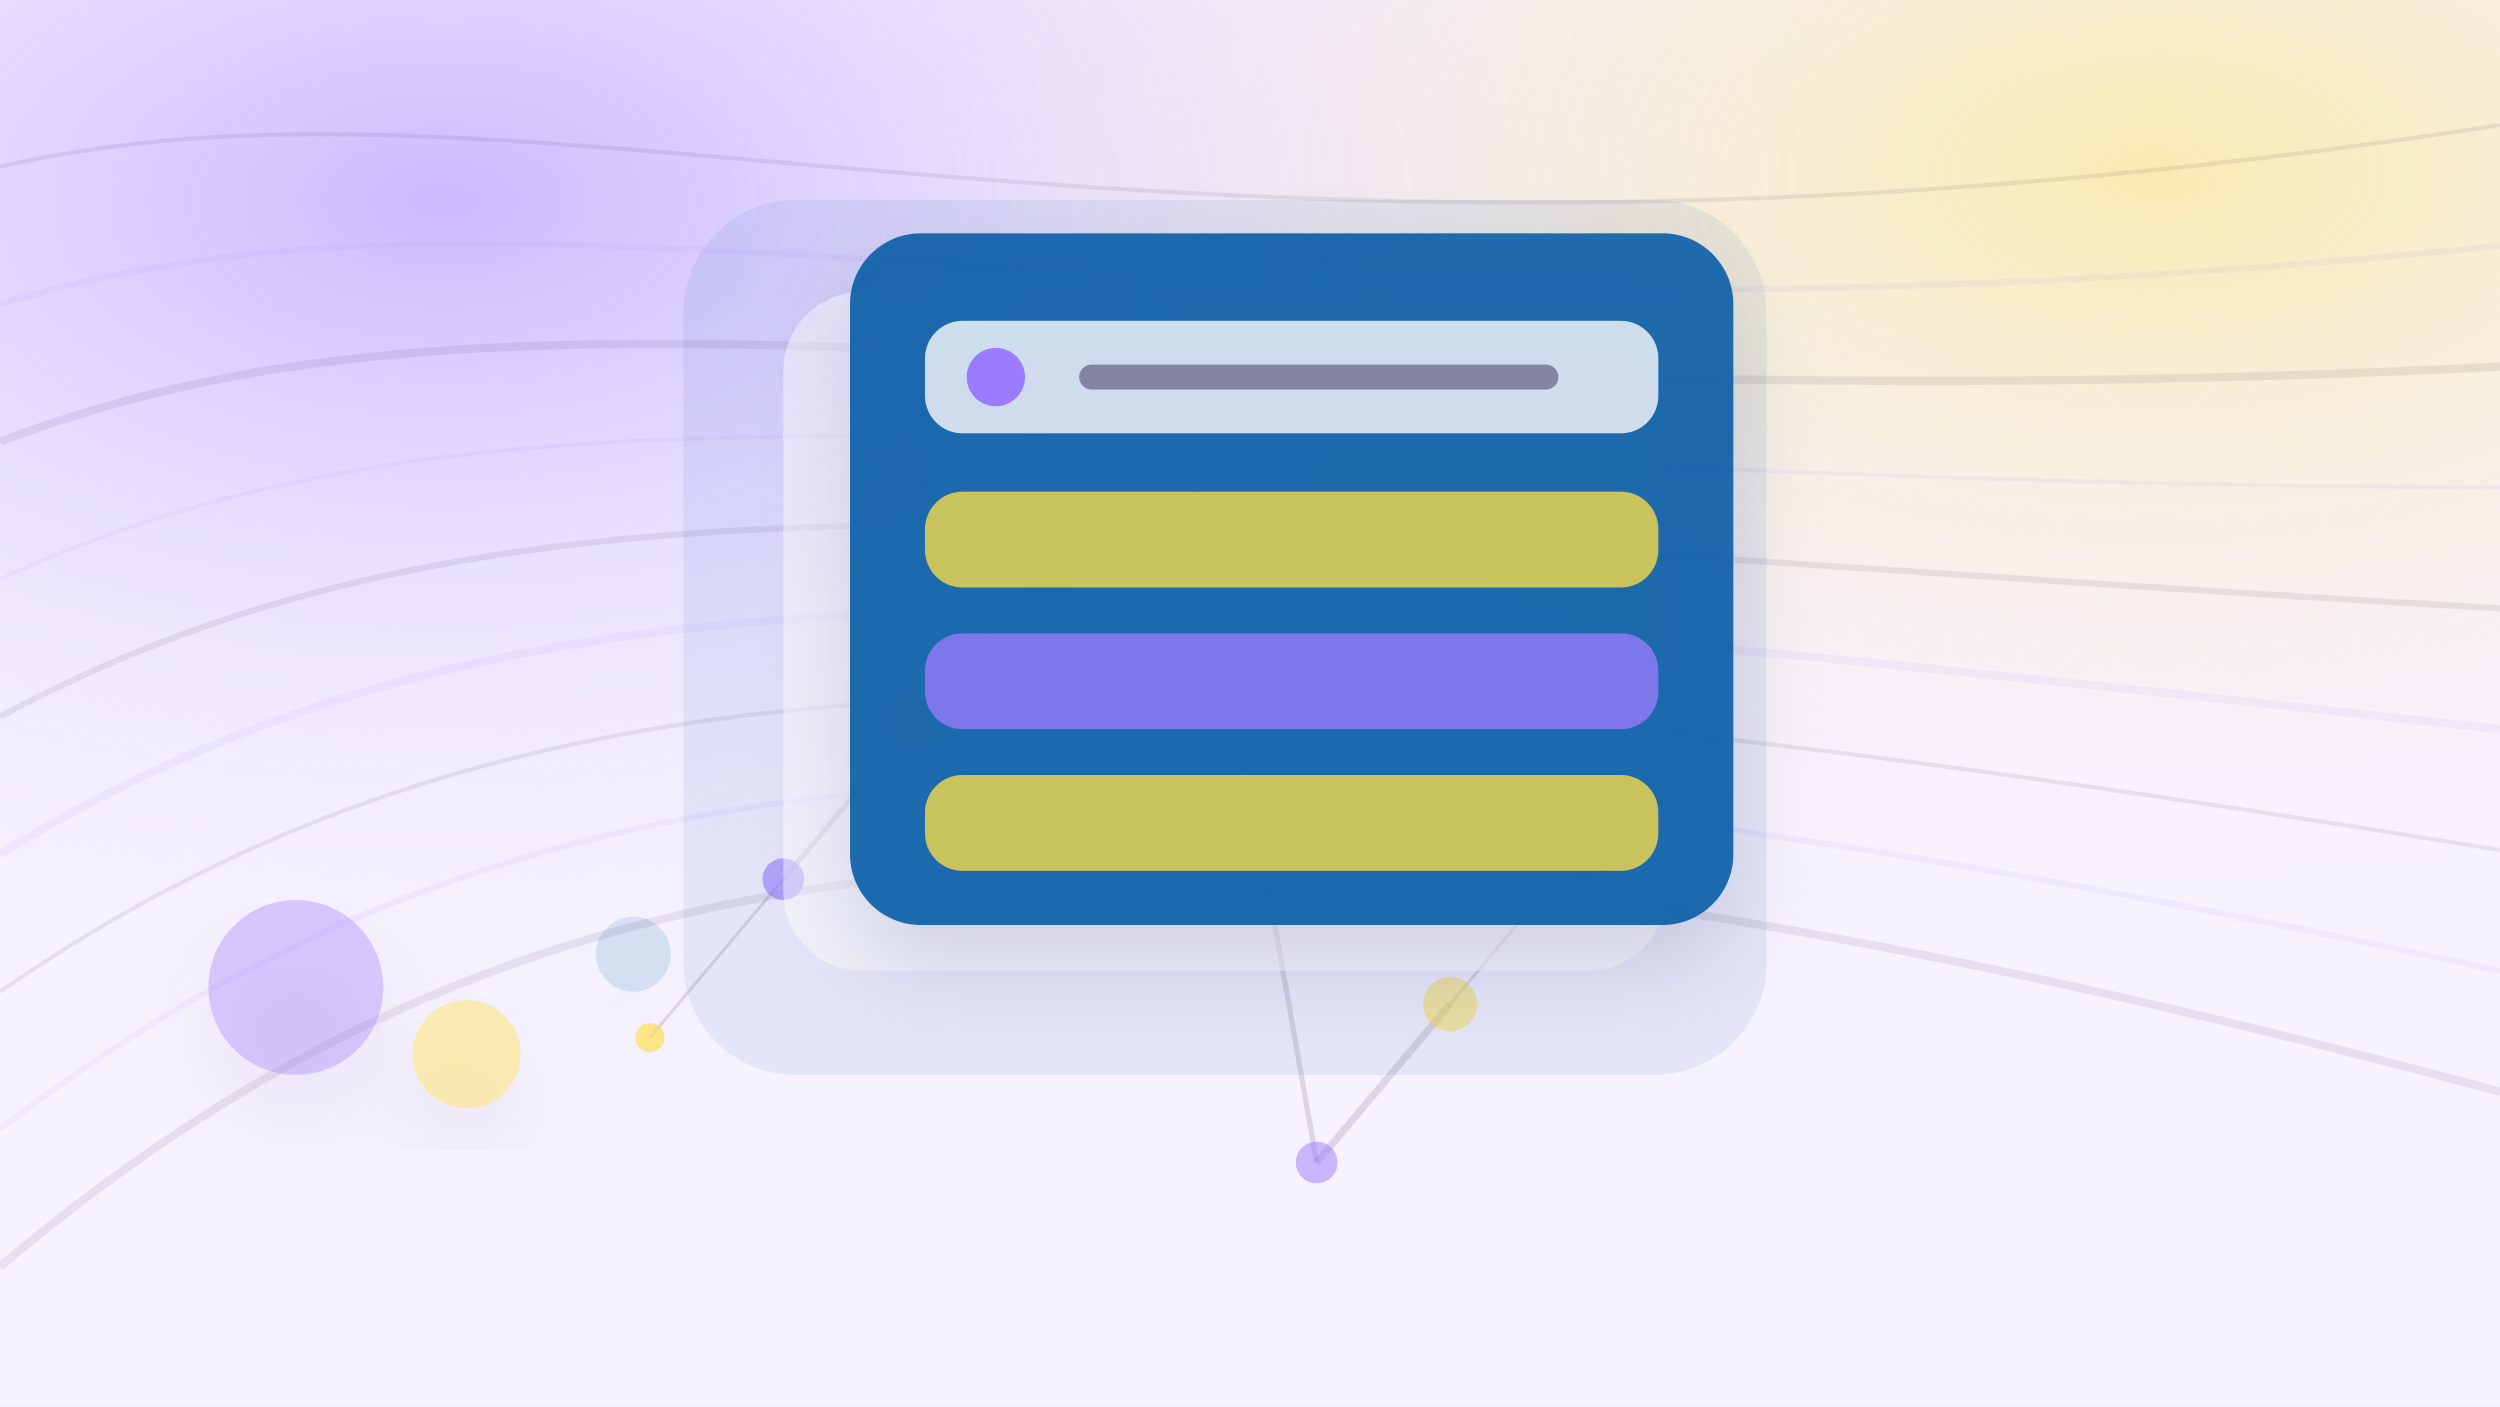
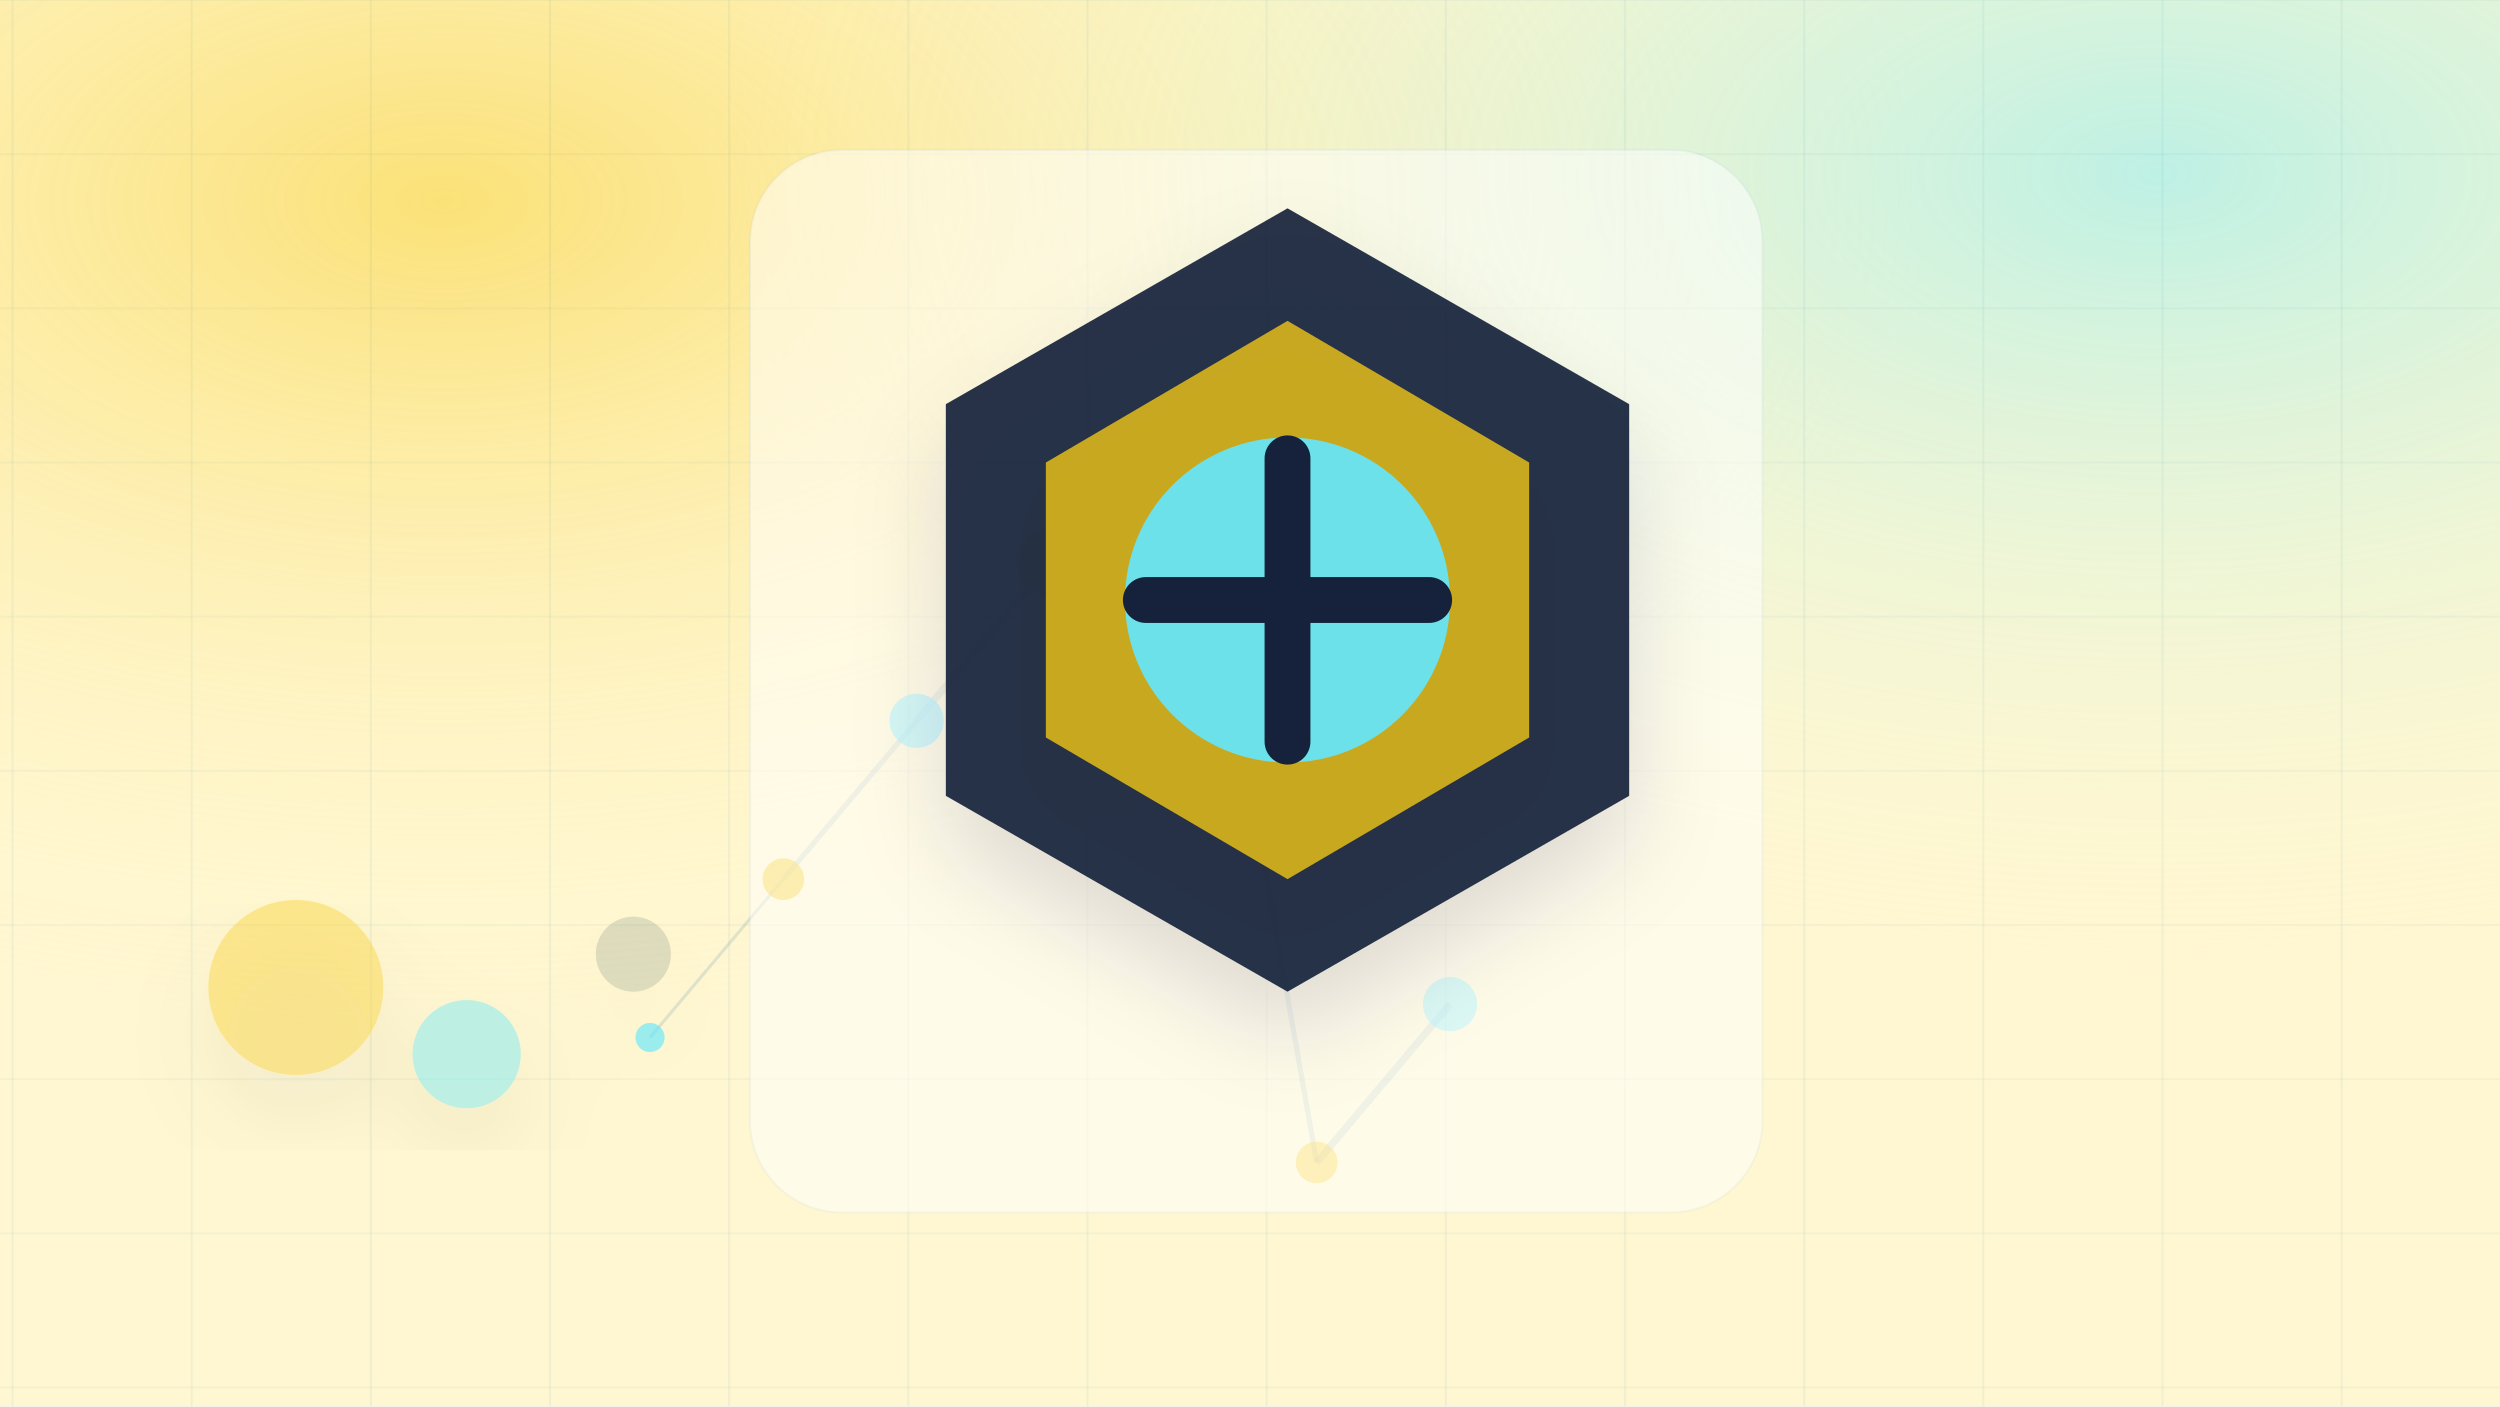
<svg xmlns="http://www.w3.org/2000/svg" width="1200" height="675" viewBox="0 0 1200 675" role="img" aria-labelledby="title desc">
  <defs>
    <radialGradient id="g1" cx="18%" cy="14%" r="60%">
-       <stop stop-color="#9b7cff" stop-opacity=".48" />
-       <stop offset="1" stop-color="#f6f2ff" stop-opacity="0" />
+       <stop stop-color="#f6c915" stop-opacity=".48" />
+       <stop offset="1" stop-color="#fff7d1" stop-opacity="0" />
    </radialGradient>
    <radialGradient id="g2" cx="86%" cy="12%" r="58%">
-       <stop stop-color="#ffdf45" stop-opacity=".42" />
-       <stop offset="1" stop-color="#f6f2ff" stop-opacity="0" />
+       <stop stop-color="#63e8ff" stop-opacity=".42" />
+       <stop offset="1" stop-color="#fff7d1" stop-opacity="0" />
    </radialGradient>
    <linearGradient id="split" x1="0" x2="1">
-       <stop stop-color="#f6f2ff" />
-       <stop offset=".55" stop-color="#f6f2ff" />
+       <stop stop-color="#fff7d1" />
+       <stop offset=".55" stop-color="#fff7d1" />
      <stop offset=".55" stop-color="#eef8ff" />
      <stop offset="1" stop-color="#fff7d1" />
    </linearGradient>
    <filter id="shadow" x="-20%" y="-20%" width="140%" height="140%">
      <feDropShadow dx="0" dy="22" stdDeviation="22" flood-color="#12213a" flood-opacity=".14" />
    </filter>
  </defs>
-   <rect width="1200" height="675" fill="#f6f2ff" />
+   <rect width="1200" height="675" fill="#fff7d1" />
  <rect width="1200" height="675" fill="url(#g1)" />
  <rect width="1200" height="675" fill="url(#g2)" />
  <g opacity=".9">
-     <path d="M0 80C260 20 560 160 1200 60" fill="none" stroke="#27144a" stroke-opacity=".09" stroke-width="2" />
-     <path d="M0 146C260 66 560 184 1200 118" fill="none" stroke="#9b7cff" stroke-opacity=".09" stroke-width="3" />
-     <path d="M0 212C260 112 560 208 1200 176" fill="none" stroke="#27144a" stroke-opacity=".09" stroke-width="4" />
-     <path d="M0 278C260 158 560 232 1200 234" fill="none" stroke="#9b7cff" stroke-opacity=".09" stroke-width="2" />
-     <path d="M0 344C260 204 560 256 1200 292" fill="none" stroke="#27144a" stroke-opacity=".09" stroke-width="3" />
-     <path d="M0 410C260 250 560 280 1200 350" fill="none" stroke="#9b7cff" stroke-opacity=".09" stroke-width="4" />
-     <path d="M0 476C260 296 560 304 1200 408" fill="none" stroke="#27144a" stroke-opacity=".09" stroke-width="2" />
-     <path d="M0 542C260 342 560 328 1200 466" fill="none" stroke="#9b7cff" stroke-opacity=".09" stroke-width="3" />
-     <path d="M0 608C260 388 560 352 1200 524" fill="none" stroke="#27144a" stroke-opacity=".09" stroke-width="4" />
+     <path d="M-80 0V675" stroke="#0f5fa8" stroke-opacity=".055" />
+     <path d="M6 0V675" stroke="#0f5fa8" stroke-opacity=".055" />
+     <path d="M92 0V675" stroke="#0f5fa8" stroke-opacity=".055" />
+     <path d="M178 0V675" stroke="#0f5fa8" stroke-opacity=".055" />
+     <path d="M264 0V675" stroke="#0f5fa8" stroke-opacity=".055" />
+     <path d="M350 0V675" stroke="#0f5fa8" stroke-opacity=".055" />
+     <path d="M436 0V675" stroke="#0f5fa8" stroke-opacity=".055" />
+     <path d="M522 0V675" stroke="#0f5fa8" stroke-opacity=".055" />
+     <path d="M608 0V675" stroke="#0f5fa8" stroke-opacity=".055" />
+     <path d="M694 0V675" stroke="#0f5fa8" stroke-opacity=".055" />
+     <path d="M780 0V675" stroke="#0f5fa8" stroke-opacity=".055" />
+     <path d="M866 0V675" stroke="#0f5fa8" stroke-opacity=".055" />
+     <path d="M952 0V675" stroke="#0f5fa8" stroke-opacity=".055" />
+     <path d="M1038 0V675" stroke="#0f5fa8" stroke-opacity=".055" />
+     <path d="M1124 0V675" stroke="#0f5fa8" stroke-opacity=".055" />
+     <path d="M1210 0V675" stroke="#0f5fa8" stroke-opacity=".055" />
+     <path d="M1296 0V675" stroke="#0f5fa8" stroke-opacity=".055" />
+     <path d="M1382 0V675" stroke="#0f5fa8" stroke-opacity=".055" />
+     <path d="M0 0H1200" stroke="#0f5fa8" stroke-opacity=".045" />
+     <path d="M0 74H1200" stroke="#0f5fa8" stroke-opacity=".045" />
+     <path d="M0 148H1200" stroke="#0f5fa8" stroke-opacity=".045" />
+     <path d="M0 222H1200" stroke="#0f5fa8" stroke-opacity=".045" />
+     <path d="M0 296H1200" stroke="#0f5fa8" stroke-opacity=".045" />
+     <path d="M0 370H1200" stroke="#0f5fa8" stroke-opacity=".045" />
+     <path d="M0 444H1200" stroke="#0f5fa8" stroke-opacity=".045" />
+     <path d="M0 518H1200" stroke="#0f5fa8" stroke-opacity=".045" />
+     <path d="M0 592H1200" stroke="#0f5fa8" stroke-opacity=".045" />
+     <path d="M0 666H1200" stroke="#0f5fa8" stroke-opacity=".045" />
  </g>
  <g>
-     <line x1="312" y1="498" x2="376" y2="422" stroke="#27144a" stroke-opacity=".13" stroke-width="1.5" />
-     <line x1="376" y1="422" x2="440" y2="346" stroke="#27144a" stroke-opacity=".13" stroke-width="2.5" />
-     <line x1="440" y1="346" x2="504" y2="270" stroke="#27144a" stroke-opacity=".13" stroke-width="3.5" />
-     <line x1="504" y1="270" x2="568" y2="194" stroke="#27144a" stroke-opacity=".13" stroke-width="1.5" />
-     <line x1="568" y1="194" x2="632" y2="558" stroke="#27144a" stroke-opacity=".13" stroke-width="2.5" />
-     <line x1="632" y1="558" x2="696" y2="482" stroke="#27144a" stroke-opacity=".13" stroke-width="3.5" />
-     <line x1="696" y1="482" x2="760" y2="406" stroke="#27144a" stroke-opacity=".13" stroke-width="1.5" />
-     <circle cx="312" cy="498" r="7" fill="#ffdf45" opacity="0.64" />
-     <circle cx="376" cy="422" r="10" fill="#9b7cff" opacity="0.615" />
-     <circle cx="440" cy="346" r="13" fill="#ffdf45" opacity="0.59" />
-     <circle cx="504" cy="270" r="16" fill="#9b7cff" opacity="0.565" />
-     <circle cx="568" cy="194" r="7" fill="#ffdf45" opacity="0.54" />
-     <circle cx="632" cy="558" r="10" fill="#9b7cff" opacity="0.515" />
-     <circle cx="696" cy="482" r="13" fill="#ffdf45" opacity="0.49" />
-     <circle cx="760" cy="406" r="16" fill="#9b7cff" opacity="0.465" />
+     <line x1="312" y1="498" x2="376" y2="422" stroke="#0f5fa8" stroke-opacity=".13" stroke-width="1.5" />
+     <line x1="376" y1="422" x2="440" y2="346" stroke="#0f5fa8" stroke-opacity=".13" stroke-width="2.5" />
+     <line x1="440" y1="346" x2="504" y2="270" stroke="#0f5fa8" stroke-opacity=".13" stroke-width="3.5" />
+     <line x1="504" y1="270" x2="568" y2="194" stroke="#0f5fa8" stroke-opacity=".13" stroke-width="1.5" />
+     <line x1="568" y1="194" x2="632" y2="558" stroke="#0f5fa8" stroke-opacity=".13" stroke-width="2.5" />
+     <line x1="632" y1="558" x2="696" y2="482" stroke="#0f5fa8" stroke-opacity=".13" stroke-width="3.5" />
+     <circle cx="312" cy="498" r="7" fill="#63e8ff" opacity="0.64" />
+     <circle cx="376" cy="422" r="10" fill="#f6c915" opacity="0.615" />
+     <circle cx="440" cy="346" r="13" fill="#63e8ff" opacity="0.59" />
+     <circle cx="504" cy="270" r="16" fill="#f6c915" opacity="0.565" />
+     <circle cx="568" cy="194" r="7" fill="#63e8ff" opacity="0.54" />
+     <circle cx="632" cy="558" r="10" fill="#f6c915" opacity="0.515" />
+     <circle cx="696" cy="482" r="13" fill="#63e8ff" opacity="0.49" />
  </g>
  <g transform="translate(-300 0)">
-     <rect x="628" y="96" width="520" height="420" rx="54" fill="#0f5fa8" opacity=".08" />
-     <rect x="676" y="140" width="424" height="326" rx="38" fill="#fff" opacity=".46" />
+     <rect x="660" y="72" width="486" height="510" rx="44" fill="#fff" opacity=".52" stroke="#0f5fa8" stroke-opacity=".08" />
  </g>
  <g transform="translate(-300 0)" filter="url(#shadow)">
-     <g transform="translate(708 112)">
-       <rect x="0" y="0" width="424" height="332" rx="34" fill="#0f5fa8" opacity=".92" />
-       <rect x="36" y="42" width="352" height="54" rx="18" fill="#fff" opacity=".78" />
-       <circle cx="70" cy="69" r="14" fill="#9b7cff" />
-       <path d="M116 69h218" stroke="#27144a" stroke-width="12" stroke-linecap="round" opacity=".45" />
-       <rect x="36" y="124" width="352" height="46" rx="18" fill="#ffdf45" opacity=".76" />
-       <rect x="36" y="192" width="352" height="46" rx="18" fill="#9b7cff" opacity=".76" />
-       <rect x="36" y="260" width="352" height="46" rx="18" fill="#ffdf45" opacity=".76" />
+     <g transform="translate(728 100)">
+       <polygon points="190,0 354,94 354,282 190,376 26,282 26,94" fill="#12213a" opacity=".92" />
+       <polygon points="190,54 306,122 306,254 190,322 74,254 74,122" fill="#f6c915" opacity=".78" />
+       <circle cx="190" cy="188" r="78" fill="#63e8ff" opacity=".9" />
+       <path d="M190 120v136M122 188h136" stroke="#12213a" stroke-width="22" stroke-linecap="round" />
    </g>
  </g>
  <g filter="url(#shadow)" opacity=".82">
-     <circle cx="142" cy="474" r="42" fill="#9b7cff" opacity=".44" />
-     <circle cx="224" cy="506" r="26" fill="#ffdf45" opacity=".5" />
-     <circle cx="304" cy="458" r="18" fill="#0f5fa8" opacity=".16" />
+     <circle cx="142" cy="474" r="42" fill="#f6c915" opacity=".44" />
+     <circle cx="224" cy="506" r="26" fill="#63e8ff" opacity=".5" />
+     <circle cx="304" cy="458" r="18" fill="#12213a" opacity=".16" />
  </g>
</svg>
